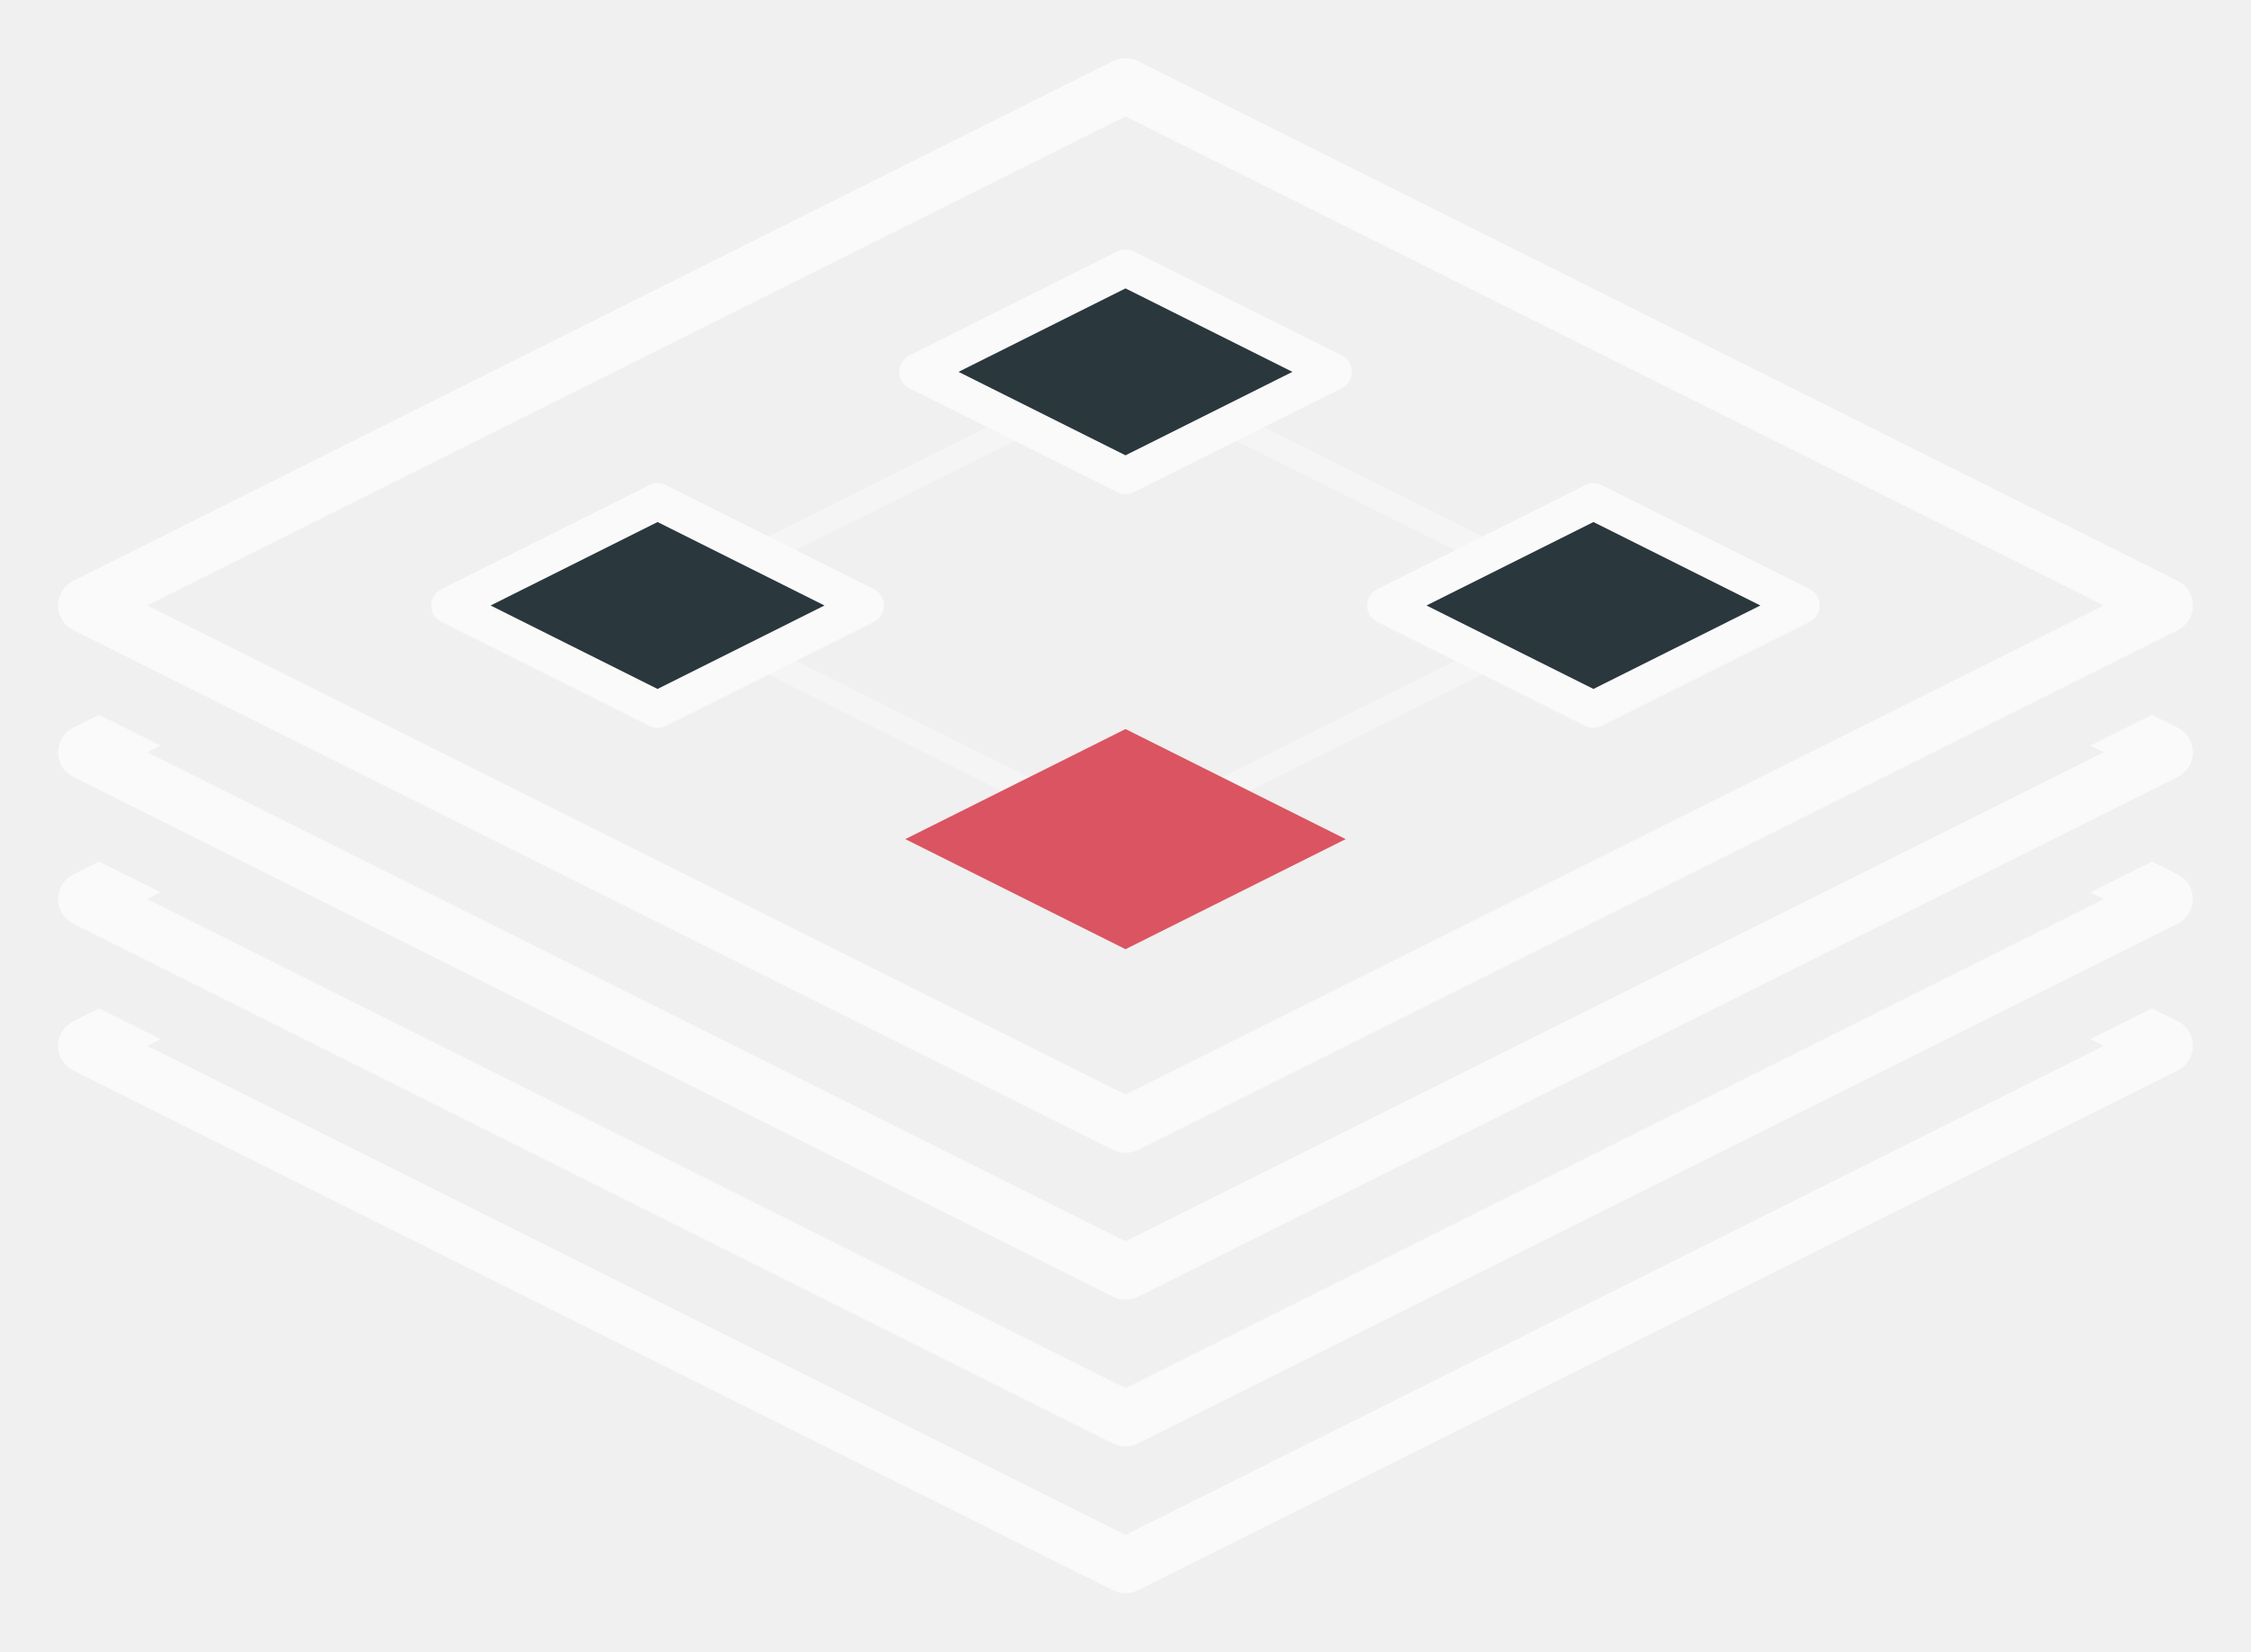
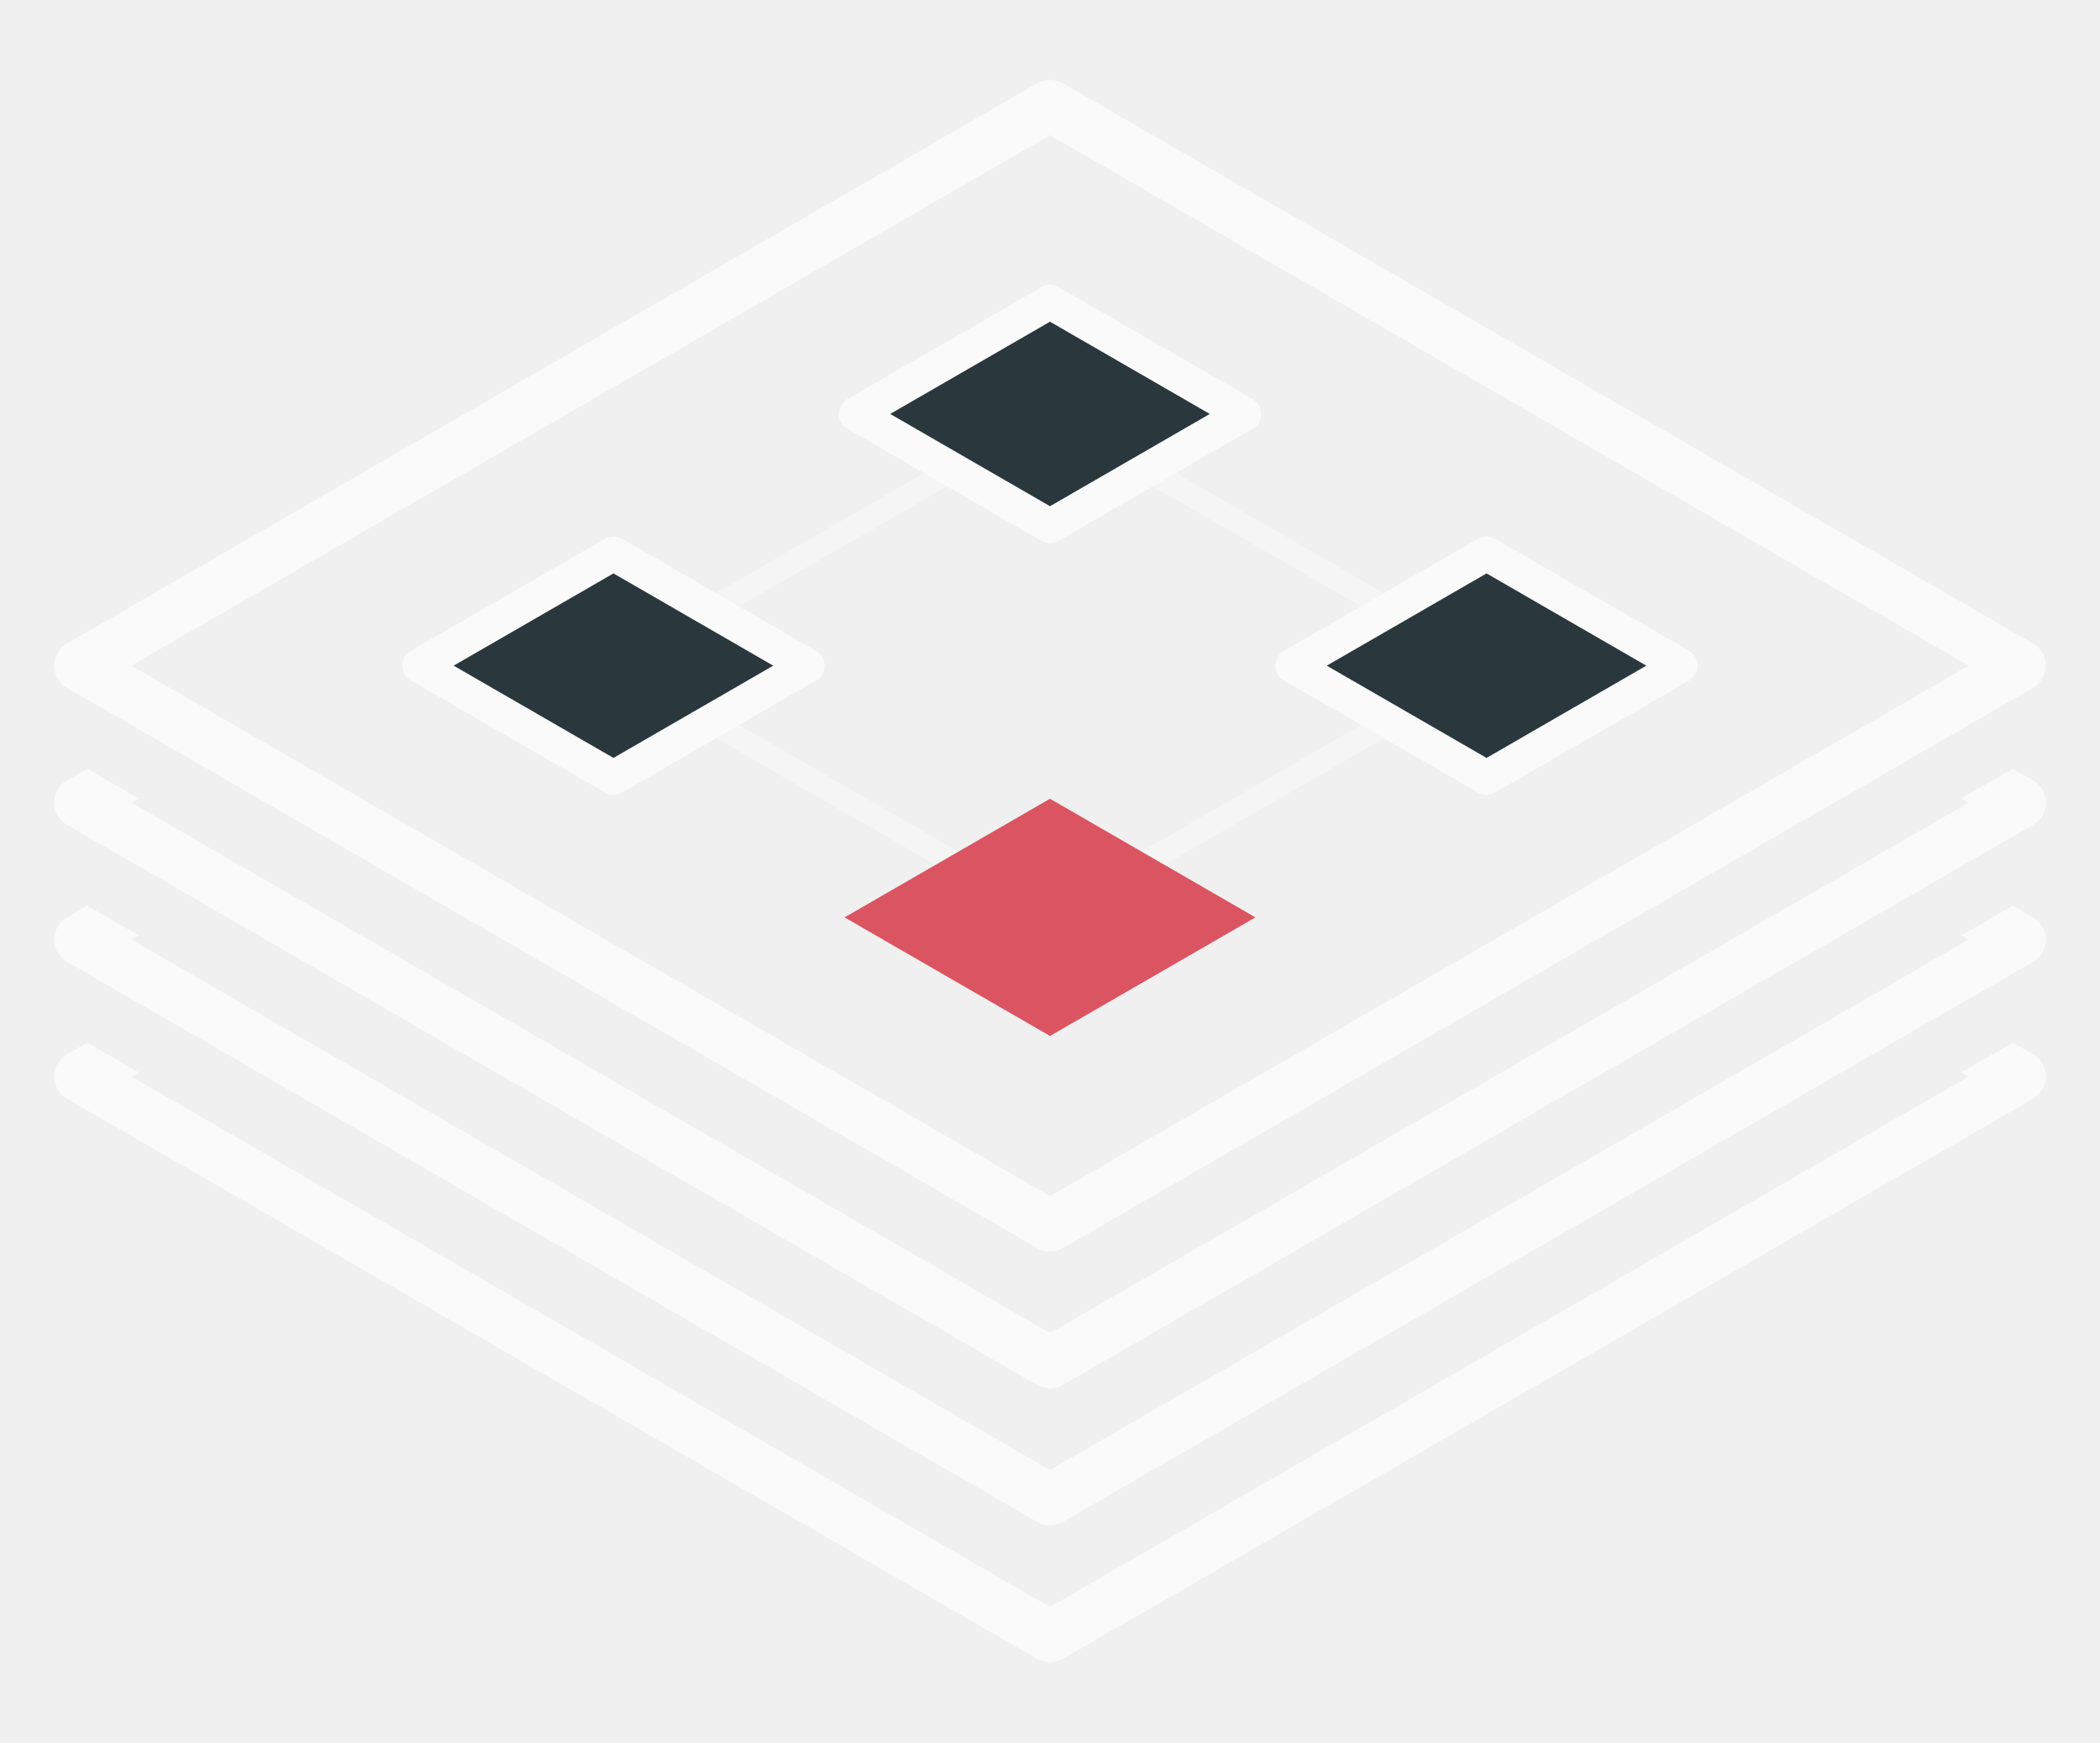
- <svg xmlns="http://www.w3.org/2000/svg" viewBox="16 170 368 270" width="368" height="270" role="img" aria-label="Tessaract Systems">
+ <svg xmlns="http://www.w3.org/2000/svg" viewBox="16 152.35 368 305.3" width="368" height="305.3" role="img" aria-label="Tessaract Systems">
  <defs>
    <mask id="um0" maskUnits="userSpaceOnUse" x="0" y="0" width="760" height="610">
-       <rect width="760" height="610" fill="#fff" />
-       <polygon points="200,232 370,317 200,402 30,317" fill="#000" stroke="#000" stroke-width="30" stroke-linejoin="round" />
-       <polygon points="200,208 370,293 200,378 30,293" fill="#000" stroke="#000" stroke-width="30" stroke-linejoin="round" />
-       <polygon points="200,184 370,269 200,354 30,269" fill="#000" stroke="#000" stroke-width="30" stroke-linejoin="round" />
+       <rect x="0" y="0" width="760" height="610" fill="#fff" />
+       <polygon points="200,218.85 370,317 200,415.15 30,317" fill="#000" stroke="#000" stroke-width="30" stroke-linejoin="round" />
+       <polygon points="200,194.85 370,293 200,391.15 30,293" fill="#000" stroke="#000" stroke-width="30" stroke-linejoin="round" />
+       <polygon points="200,170.85 370,269 200,367.15 30,269" fill="#000" stroke="#000" stroke-width="30" stroke-linejoin="round" />
    </mask>
    <mask id="um1" maskUnits="userSpaceOnUse" x="0" y="0" width="760" height="610">
-       <rect width="760" height="610" fill="#fff" />
-       <polygon points="200,208 370,293 200,378 30,293" fill="#000" stroke="#000" stroke-width="30" stroke-linejoin="round" />
-       <polygon points="200,184 370,269 200,354 30,269" fill="#000" stroke="#000" stroke-width="30" stroke-linejoin="round" />
+       <rect x="0" y="0" width="760" height="610" fill="#fff" />
+       <polygon points="200,194.85 370,293 200,391.15 30,293" fill="#000" stroke="#000" stroke-width="30" stroke-linejoin="round" />
+       <polygon points="200,170.85 370,269 200,367.15 30,269" fill="#000" stroke="#000" stroke-width="30" stroke-linejoin="round" />
    </mask>
    <mask id="um2" maskUnits="userSpaceOnUse" x="0" y="0" width="760" height="610">
-       <rect width="760" height="610" fill="#fff" />
-       <polygon points="200,184 370,269 200,354 30,269" fill="#000" stroke="#000" stroke-width="30" stroke-linejoin="round" />
+       <rect x="0" y="0" width="760" height="610" fill="#fff" />
+       <polygon points="200,170.85 370,269 200,367.15 30,269" fill="#000" stroke="#000" stroke-width="30" stroke-linejoin="round" />
    </mask>
  </defs>
-   <polygon mask="url(#um0)" points="200,256 370,341 200,426 30,341" fill="none" stroke="#FAFAFA" stroke-width="9" stroke-linejoin="round" />
-   <polygon mask="url(#um1)" points="200,232 370,317 200,402 30,317" fill="none" stroke="#FAFAFA" stroke-width="9" stroke-linejoin="round" />
-   <polygon mask="url(#um2)" points="200,208 370,293 200,378 30,293" fill="none" stroke="#FAFAFA" stroke-width="9" stroke-linejoin="round" />
-   <polygon points="200,184 370,269 200,354 30,269" fill="none" stroke="#FAFAFA" stroke-width="9" stroke-linejoin="round" />
-   <polygon points="200,230.8 276.5,269 200,307.2 123.5,269" fill="none" stroke="#FAFAFA" stroke-width="4" opacity=".55" />
-   <polygon points="200,213.8 234,230.8 200,247.8 166,230.8" fill="#2A373D" stroke="#FAFAFA" stroke-width="6" stroke-linejoin="round" />
-   <polygon points="276.5,252 310.5,269 276.5,286 242.5,269" fill="#2A373D" stroke="#FAFAFA" stroke-width="6" stroke-linejoin="round" />
-   <polygon points="123.5,252 157.5,269 123.5,286 89.5,269" fill="#2A373D" stroke="#FAFAFA" stroke-width="6" stroke-linejoin="round" />
-   <polygon points="200,289.2 236,307.2 200,325.2 164,307.2" fill="#DB5461" />
+   <polygon mask="url(#um0)" points="200,242.85 370,341 200,439.15 30,341" fill="none" stroke="#FAFAFA" stroke-width="9" stroke-linejoin="round" />
+   <polygon mask="url(#um1)" points="200,218.85 370,317 200,415.15 30,317" fill="none" stroke="#FAFAFA" stroke-width="9" stroke-linejoin="round" />
+   <polygon mask="url(#um2)" points="200,194.85 370,293 200,391.15 30,293" fill="none" stroke="#FAFAFA" stroke-width="9" stroke-linejoin="round" />
+   <polygon points="200,170.85 370,269 200,367.15 30,269" fill="none" stroke="#FAFAFA" stroke-width="9" stroke-linejoin="round" />
+   <polygon points="200,224.83 276.5,269 200,313.17 123.5,269" fill="none" stroke="#FAFAFA" stroke-width="4" opacity=".55" />
+   <polygon points="200,205.26 234,224.89 200,244.52 166,224.89" fill="#2A373D" stroke="#FAFAFA" stroke-width="6" stroke-linejoin="round" />
+   <polygon points="276.5,249.37 310.5,269 276.5,288.63 242.5,269" fill="#2A373D" stroke="#FAFAFA" stroke-width="6" stroke-linejoin="round" />
+   <polygon points="123.5,249.37 157.5,269 123.5,288.63 89.5,269" fill="#2A373D" stroke="#FAFAFA" stroke-width="6" stroke-linejoin="round" />
+   <polygon points="200,292.32 236,313.11 200,333.89 164,313.11" fill="#DB5461" />
</svg>
